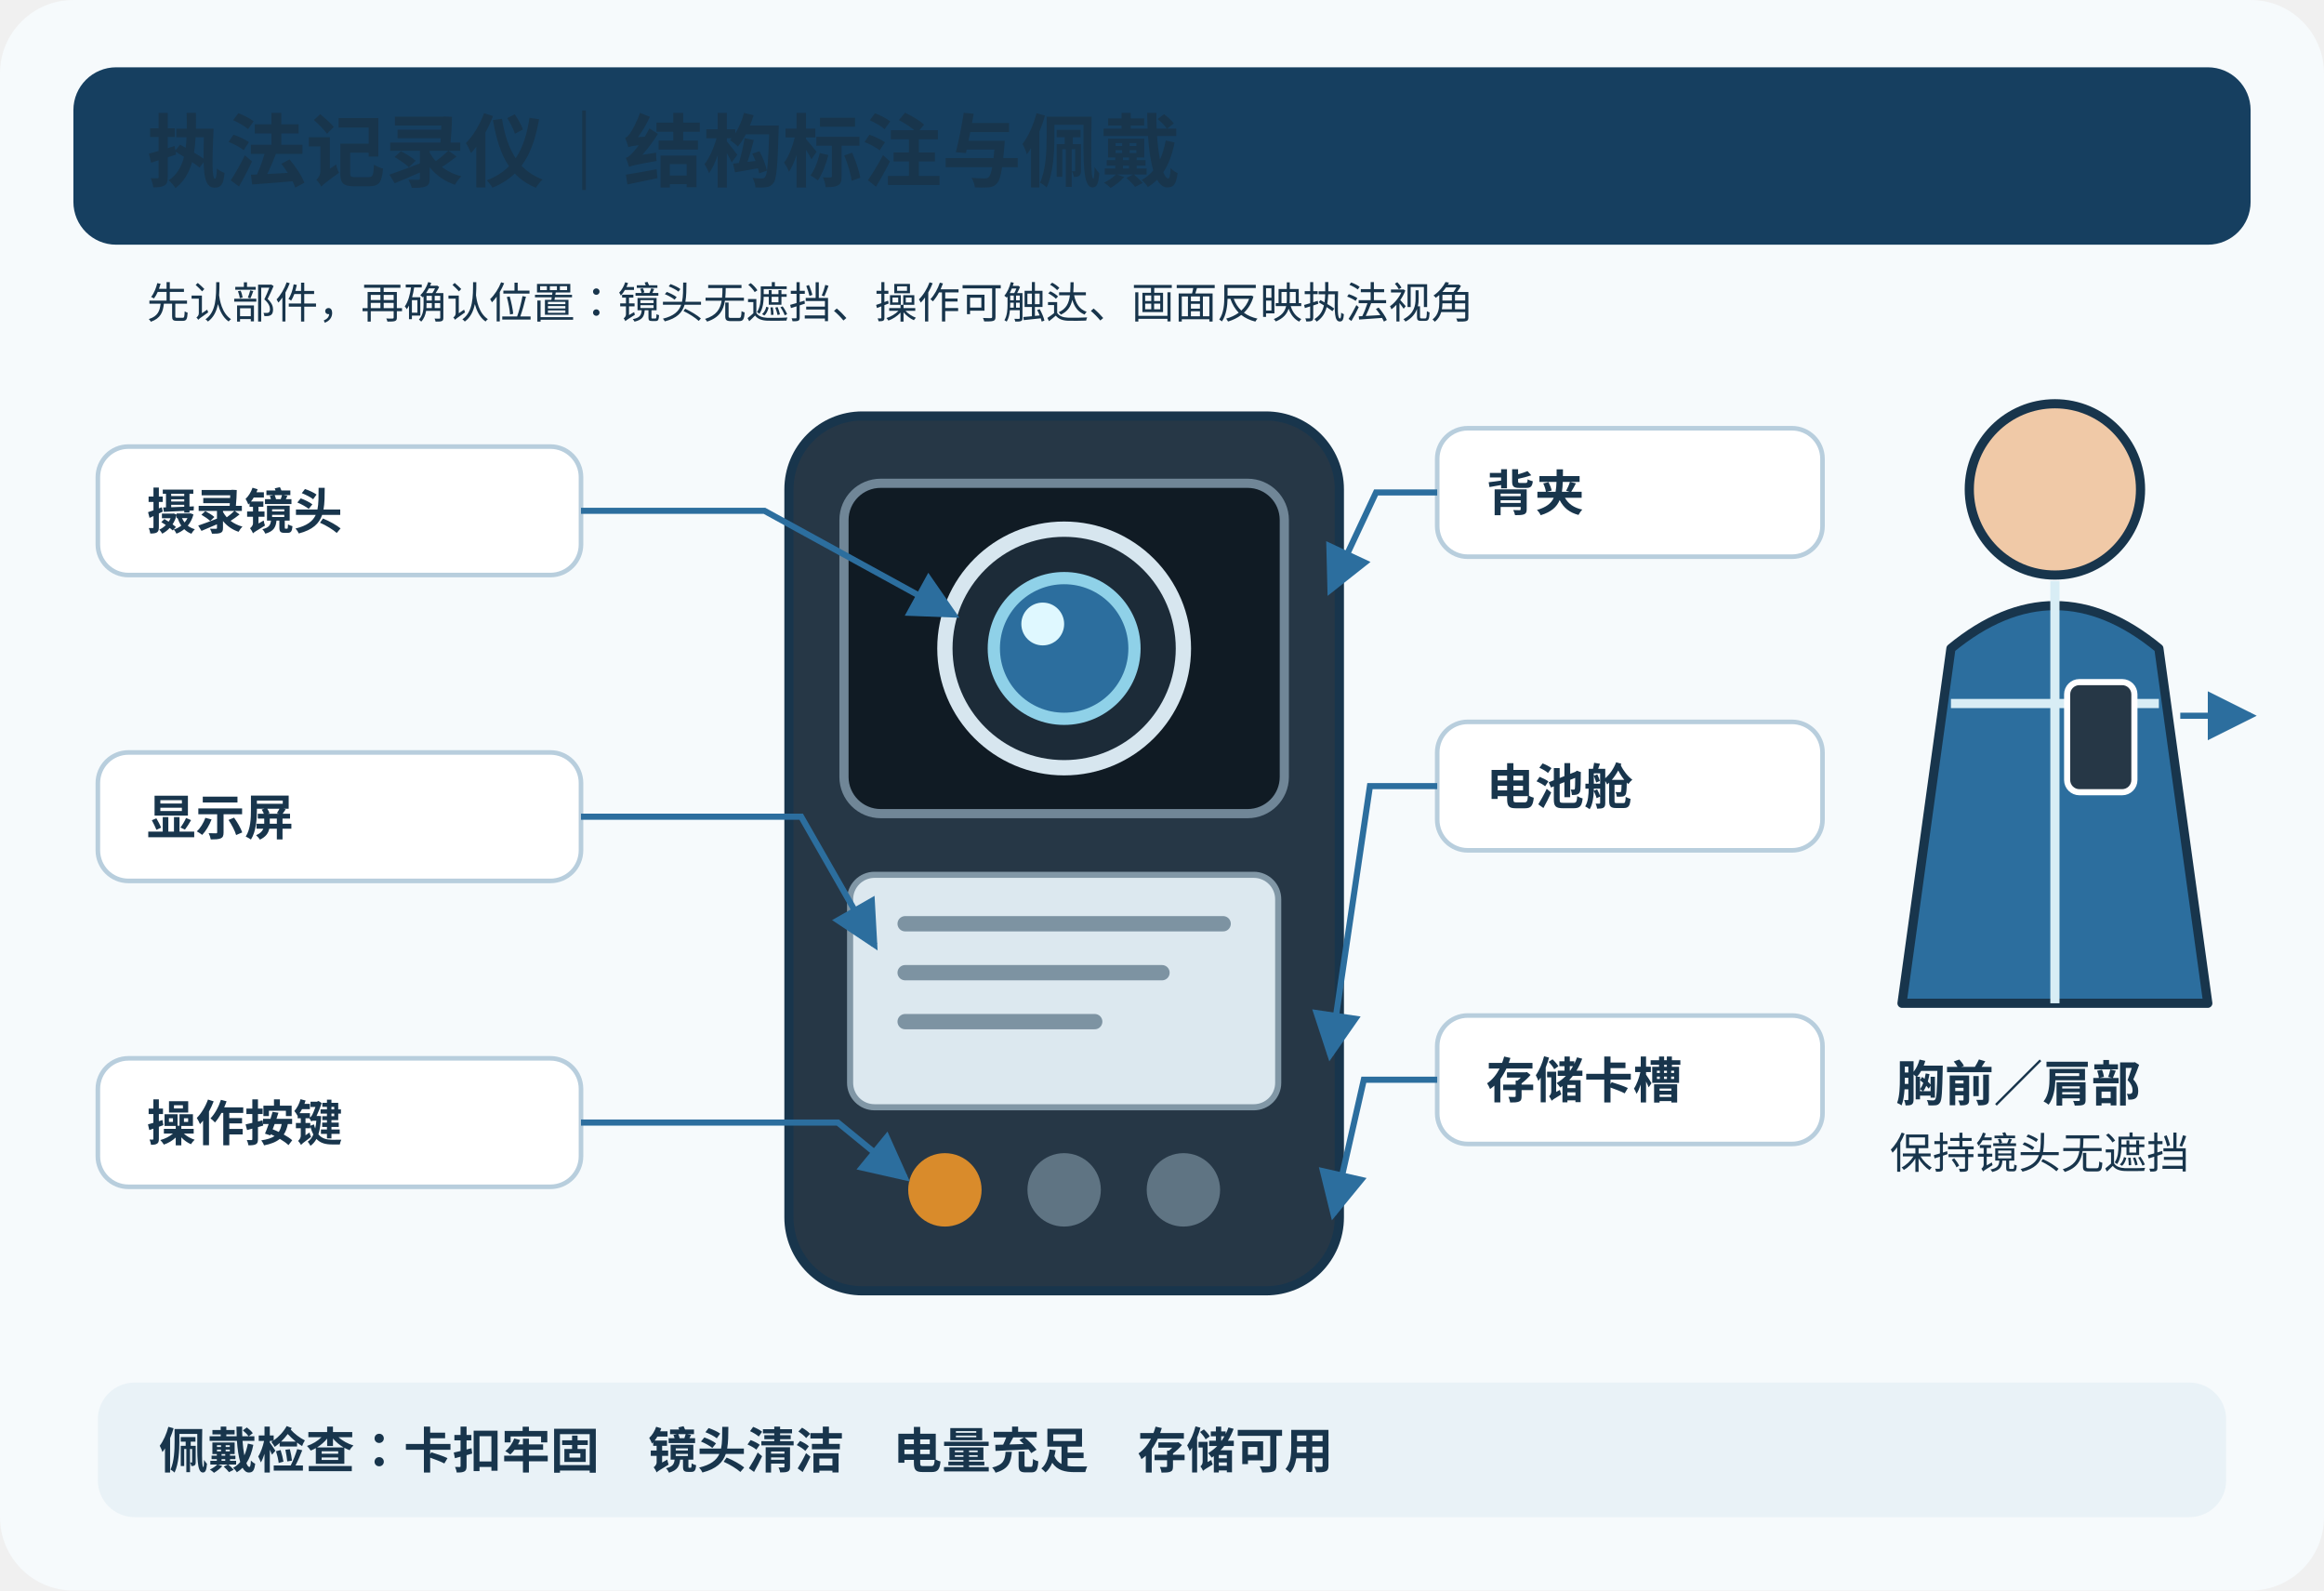
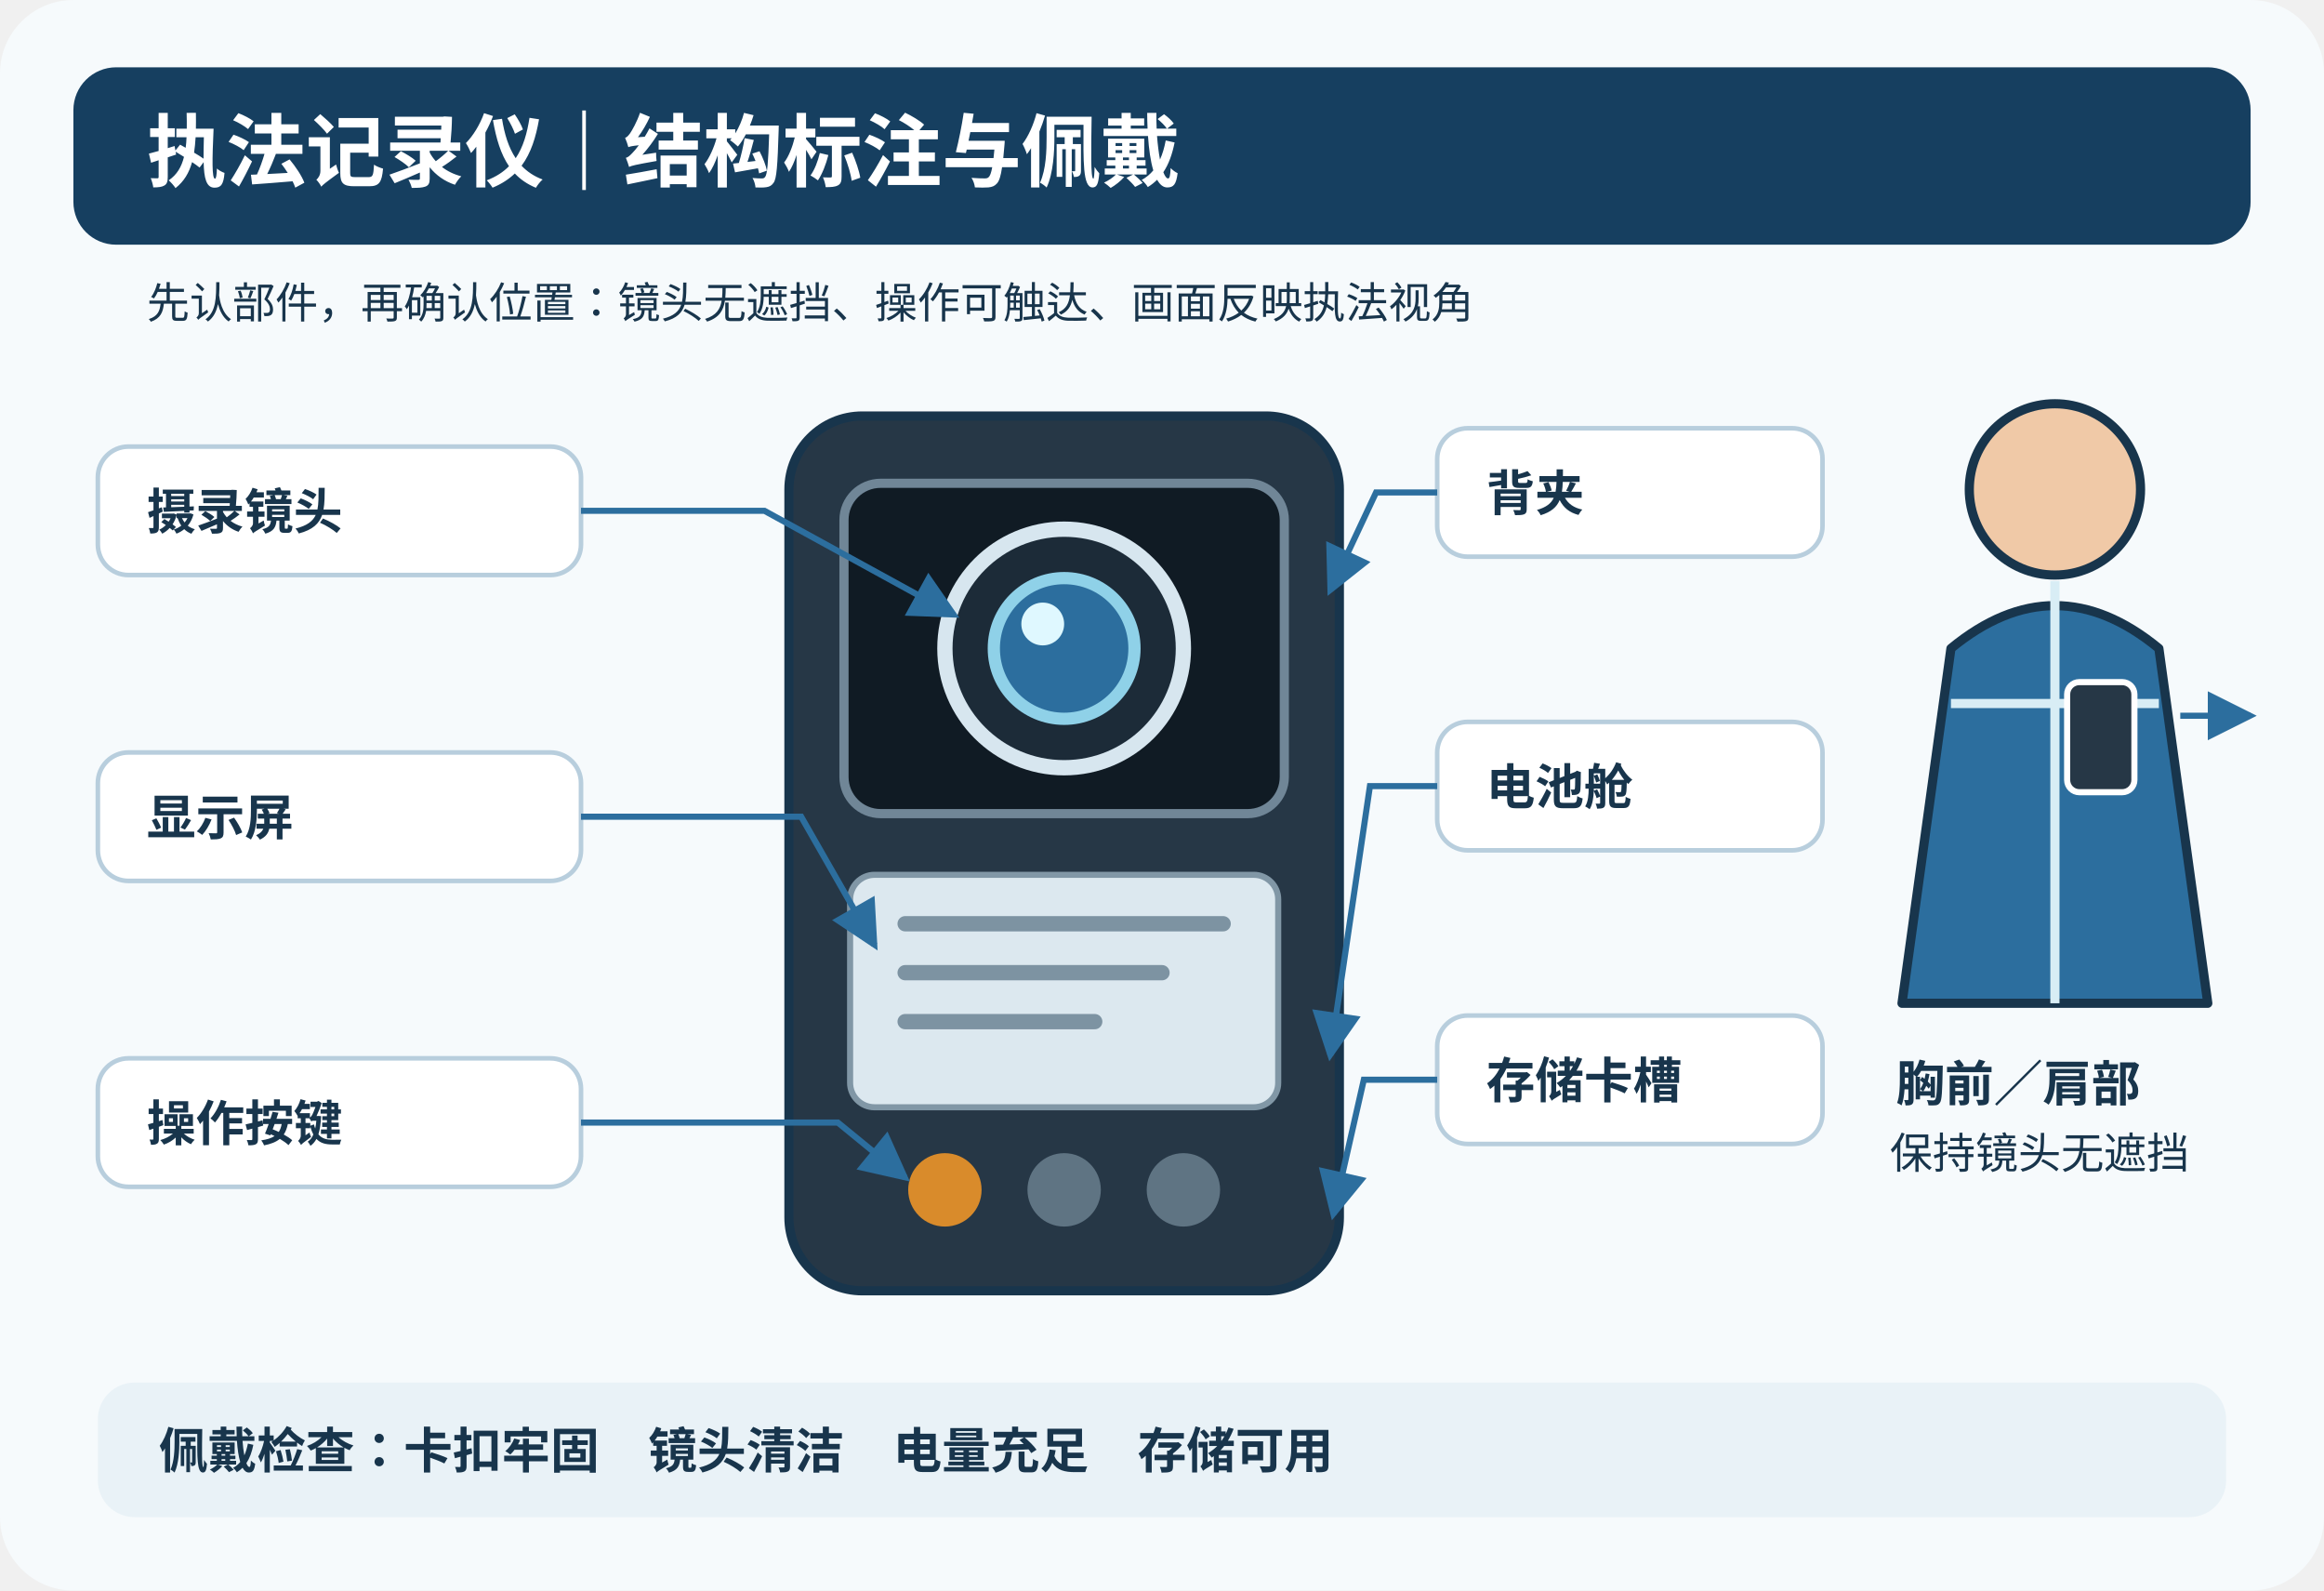
<svg xmlns="http://www.w3.org/2000/svg" viewBox="0 0 760 520" role="img" aria-labelledby="title desc">
  <defs>
    <style>
-       .t{font-family:"Microsoft YaHei","PingFang SC",sans-serif;fill:#18354c}.h{font-size:26px;font-weight:700}.s{font-size:16px;font-weight:700}.b{font-size:14px}.line{stroke:#2c6e9e;stroke-width:2;fill:none}.obj{stroke:#18354c;stroke-width:3;stroke-linejoin:round}.label{fill:#fff;stroke:#b8cedd;stroke-width:1.5}
+       .t{font-family:"Microsoft YaHei","PingFang SC",sans-serif;fill:#18354c}.light{fill:#fff}.dark{fill:#18354c}.h{font-size:26px;font-weight:700}.s{font-size:16px;font-weight:700}.b{font-size:14px}.line{stroke:#2c6e9e;stroke-width:2;fill:none}.obj{stroke:#18354c;stroke-width:3;stroke-linejoin:round}.label{fill:#fff;stroke:#b8cedd;stroke-width:1.5}.mobile{display:none}@media (max-width:500px){.mobile{display:block}}
    </style>
    <marker id="arrow" markerWidth="8" markerHeight="8" refX="7" refY="4" orient="auto">
      <path d="M0 0l8 4-8 4z" fill="#2c6e9e" />
    </marker>
  </defs>
  <rect width="760" height="520" rx="24" fill="#f6fafc" />
  <rect x="24" y="22" width="712" height="58" rx="14" fill="#163f60" />
-   <text x="48" y="59" class="t h" fill="#fff">执法记录仪｜结构标注与佩戴</text>
+   <text x="48" y="59" class="t h light">执法记录仪｜结构标注与佩戴</text>
  <text x="48" y="104" class="t b">先认部件，再确认位置：镜头无遮挡、操作可触达、画面反映执法视角</text>
  <g aria-label="执法记录仪正面">
    <rect x="258" y="136" width="180" height="286" rx="24" fill="#263746" class="obj" />
    <rect x="276" y="158" width="144" height="108" rx="12" fill="#101b24" stroke="#708697" stroke-width="3" />
    <circle cx="348" cy="212" r="39" fill="#1c2b38" stroke="#d7e6ef" stroke-width="5" />
    <circle cx="348" cy="212" r="23" fill="#2c6e9e" stroke="#8fd1e8" stroke-width="4" />
    <circle cx="341" cy="204" r="7" fill="#dff8ff" />
    <rect x="278" y="286" width="140" height="76" rx="8" fill="#dce8ef" stroke="#8197a6" stroke-width="2" />
    <path d="M296 302h104M296 318h84M296 334h62" stroke="#7d93a2" stroke-width="5" stroke-linecap="round" />
    <circle cx="309" cy="389" r="12" fill="#d98b2b" />
    <circle cx="348" cy="389" r="12" fill="#5f7483" />
    <circle cx="387" cy="389" r="12" fill="#5f7483" />
  </g>
  <g aria-label="结构标注">
    <rect x="32" y="146" width="158" height="42" rx="10" class="label" />
    <text x="48" y="173" class="t s">摄录镜头</text>
    <path d="M190 167H250l62 34" class="line" marker-end="url(#arrow)" />
    <rect x="32" y="246" width="158" height="42" rx="10" class="label" />
    <text x="48" y="273" class="t s">显示屏</text>
    <path d="M190 267h72l24 42" class="line" marker-end="url(#arrow)" />
    <rect x="32" y="346" width="158" height="42" rx="10" class="label" />
    <text x="48" y="373" class="t s">操作按键</text>
    <path d="M190 367h84l22 18" class="line" marker-end="url(#arrow)" />
    <rect x="470" y="140" width="126" height="42" rx="10" class="label" />
    <text x="486" y="167" class="t s">背夹</text>
    <path d="M470 161h-20l-15 32" class="line" marker-end="url(#arrow)" />
    <rect x="470" y="236" width="126" height="42" rx="10" class="label" />
    <text x="486" y="263" class="t s">电池舱</text>
    <path d="M470 257h-22l-13 88" class="line" marker-end="url(#arrow)" />
    <rect x="470" y="332" width="126" height="42" rx="10" class="label" />
    <text x="486" y="359" class="t s">存储卡槽</text>
    <path d="M470 353h-24l-10 44" class="line" marker-end="url(#arrow)" />
  </g>
  <g aria-label="胸前佩戴示意" transform="translate(620 118)">
    <circle cx="52" cy="42" r="28" fill="#f0c9a7" stroke="#18354c" stroke-width="3" />
    <path d="M18 94Q52 66 86 94l16 116H2z" fill="#2c6e9e" class="obj" />
    <path d="M52 72v138M18 112h68" stroke="#d8edf5" stroke-width="3" />
    <rect x="56" y="105" width="22" height="36" rx="4" fill="#263746" stroke="#fff" stroke-width="2" />
    <path d="M93 116h23" class="line" marker-end="url(#arrow)" />
    <text x="0" y="242" class="t s">胸前／肩部</text>
    <text x="-2" y="264" class="t b">保持镜头无遮挡</text>
  </g>
  <rect x="32" y="452" width="696" height="44" rx="12" fill="#e9f2f7" />
  <text x="52" y="480" class="t s">佩戴检查：卡扣牢固　镜头清洁　电量充足　存储可用</text>
+   <g class="mobile" aria-label="移动端执法记录仪结构简图">
+     <rect width="760" height="520" rx="24" fill="#f6fafc" />
+     <rect x="24" y="22" width="712" height="66" rx="14" fill="#163f60" />
+     <text x="48" y="65" class="t light" font-size="30" font-weight="700">执法记录仪｜结构与佩戴</text>
+     <rect x="274" y="122" width="212" height="286" rx="26" fill="#263746" class="obj" />
+     <circle cx="380" cy="196" r="48" fill="#2c6e9e" stroke="#dff8ff" stroke-width="7" />
+     <circle cx="370" cy="184" r="10" fill="#dff8ff" />
+     <rect x="300" y="267" width="160" height="70" rx="10" fill="#dce8ef" />
+     <circle cx="326" cy="371" r="14" fill="#d98b2b" />
+     <circle cx="380" cy="371" r="14" fill="#708697" />
+     <circle cx="434" cy="371" r="14" fill="#708697" />
+     <rect x="36" y="132" width="190" height="54" rx="12" class="label" />
+     <text x="58" y="168" class="t" font-size="26" font-weight="700">镜头无遮挡</text>
+     <path d="M226 159h63l38 25" class="line" marker-end="url(#arrow)" />
+     <rect x="36" y="246" width="190" height="54" rx="12" class="label" />
+     <text x="58" y="282" class="t" font-size="26" font-weight="700">屏幕与按键</text>
+     <path d="M226 273h72" class="line" marker-end="url(#arrow)" />
+     <rect x="534" y="132" width="190" height="54" rx="12" class="label" />
+     <text x="556" y="168" class="t" font-size="26" font-weight="700">背夹要牢固</text>
+     <path d="M534 159h-48" class="line" marker-end="url(#arrow)" />
+     <rect x="534" y="246" width="190" height="54" rx="12" class="label" />
+     <text x="556" y="282" class="t" font-size="26" font-weight="700">电量与存储</text>
+     <path d="M534 273h-48" class="line" marker-end="url(#arrow)" />
+     <rect x="36" y="434" width="688" height="58" rx="12" fill="#e9f2f7" />
+     <text x="58" y="471" class="t" font-size="25" font-weight="700">佩戴胸前／肩部　画面反映执法视角</text>
+   </g>
</svg>
